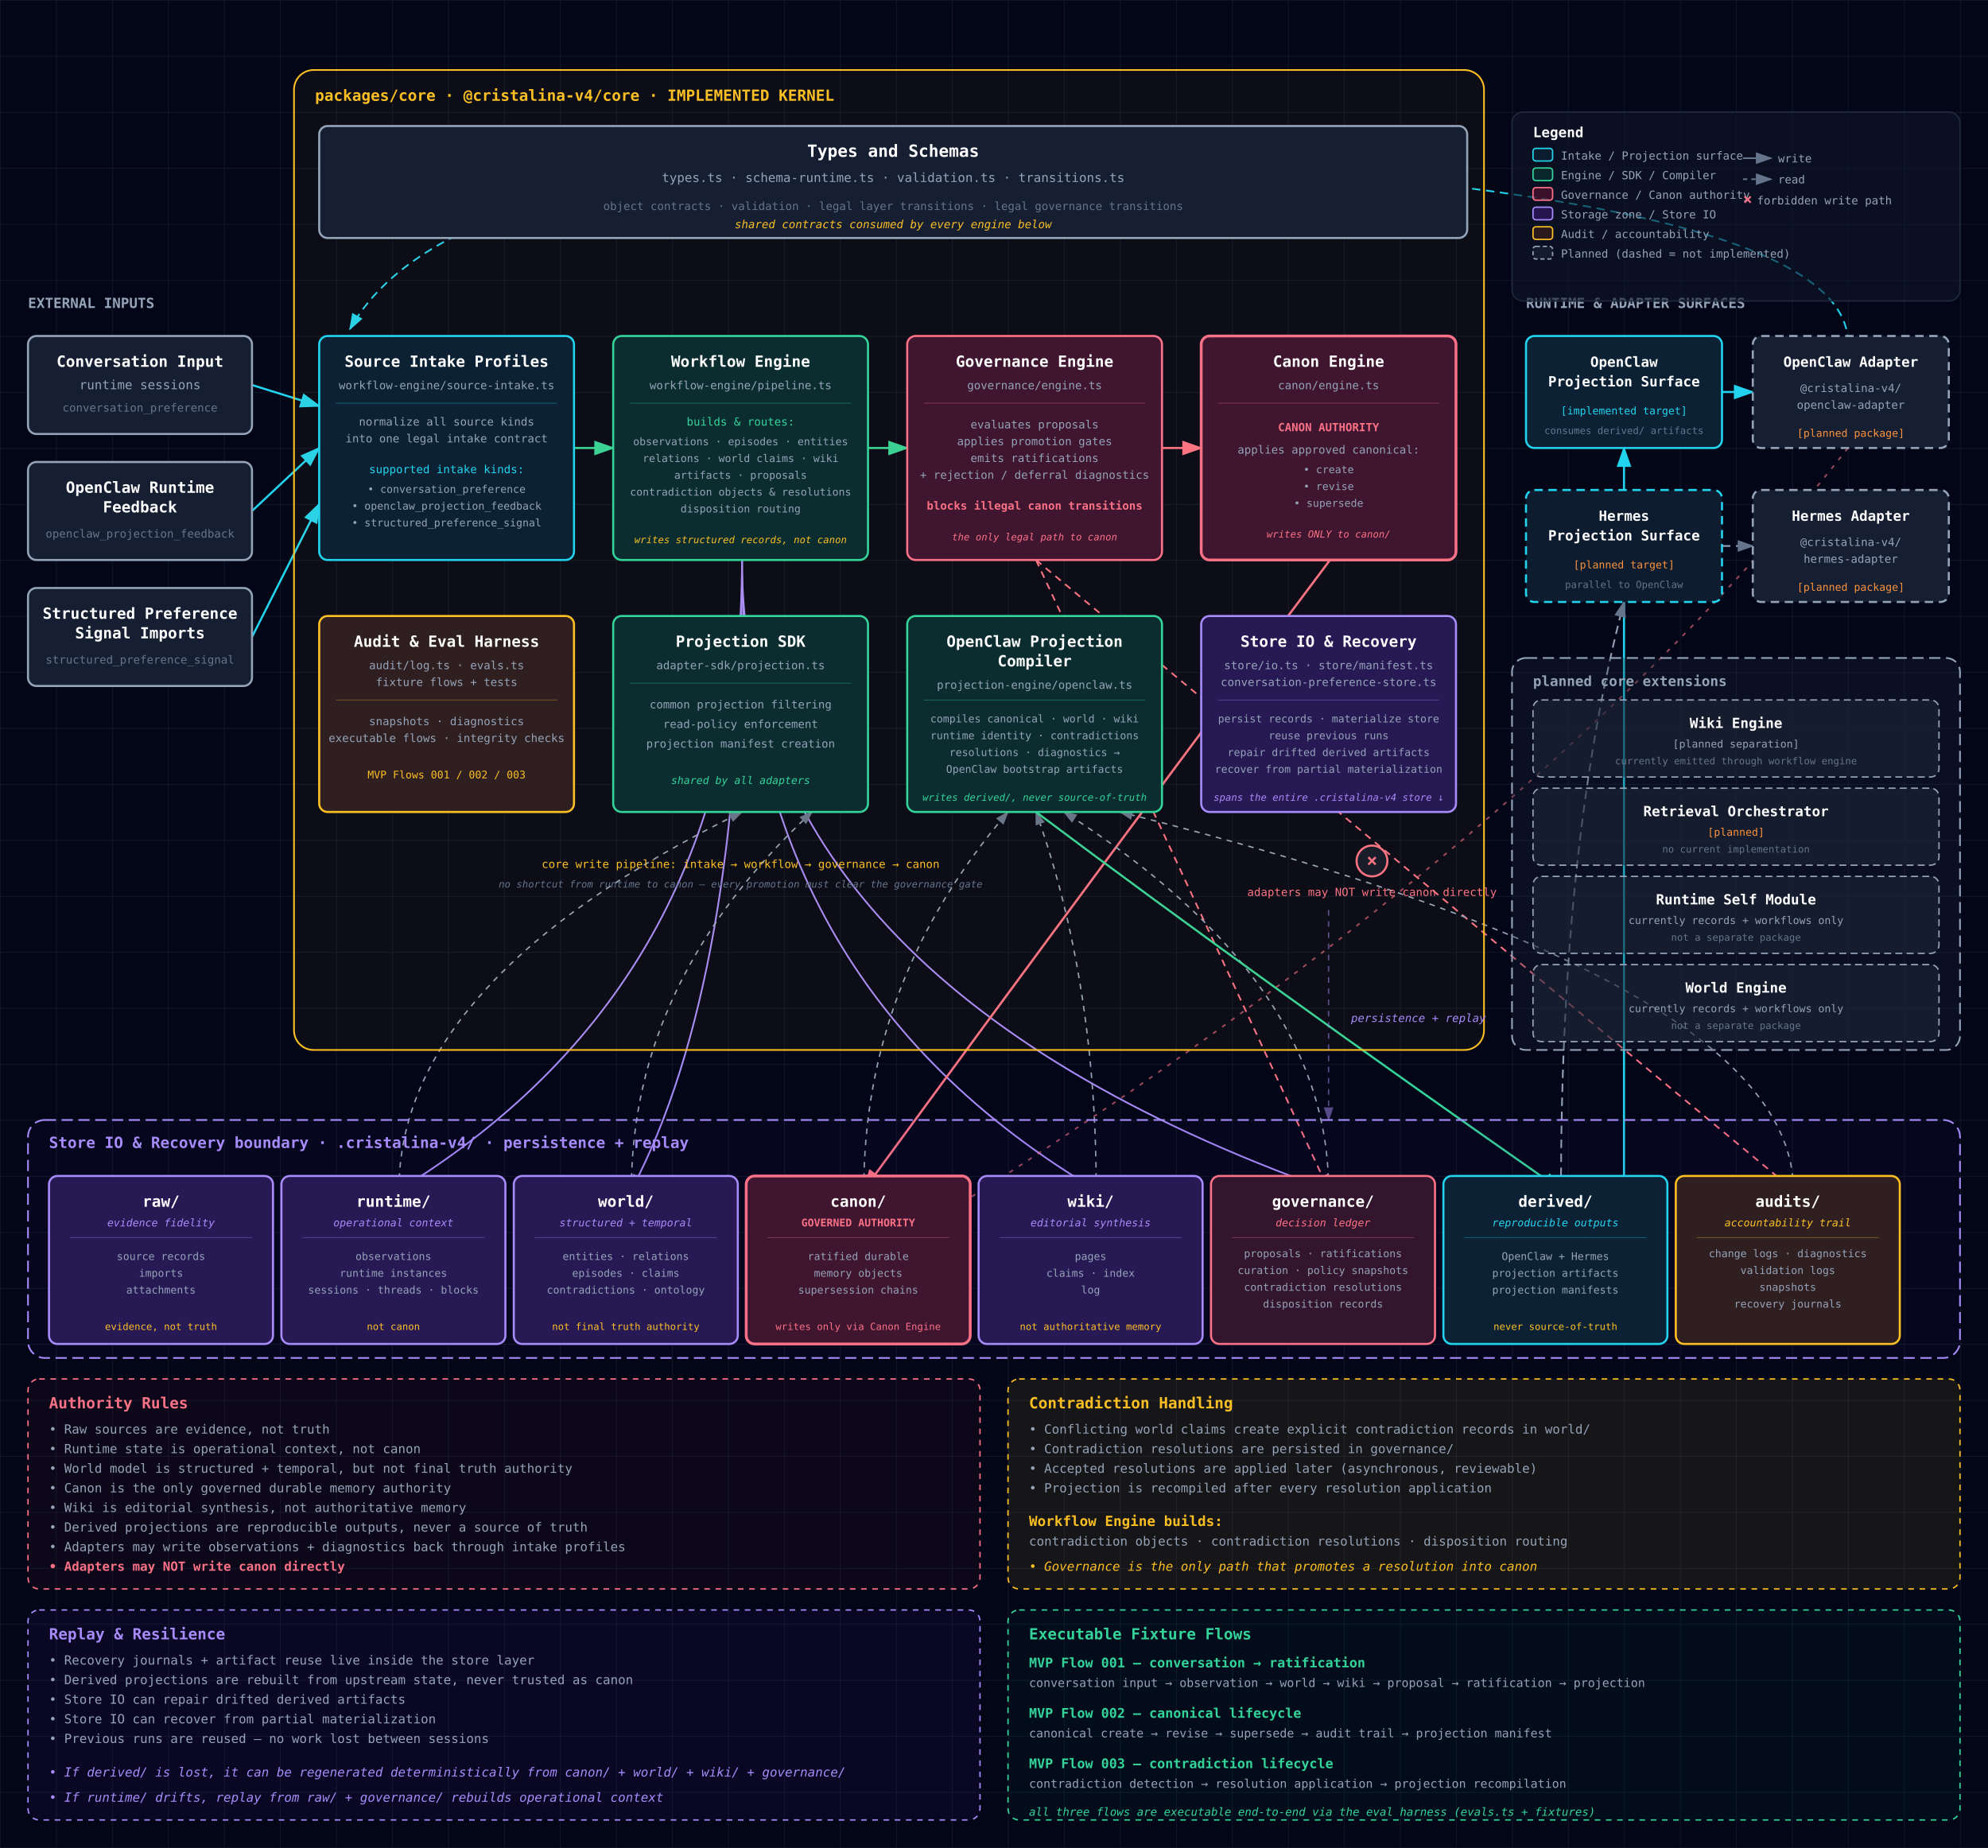
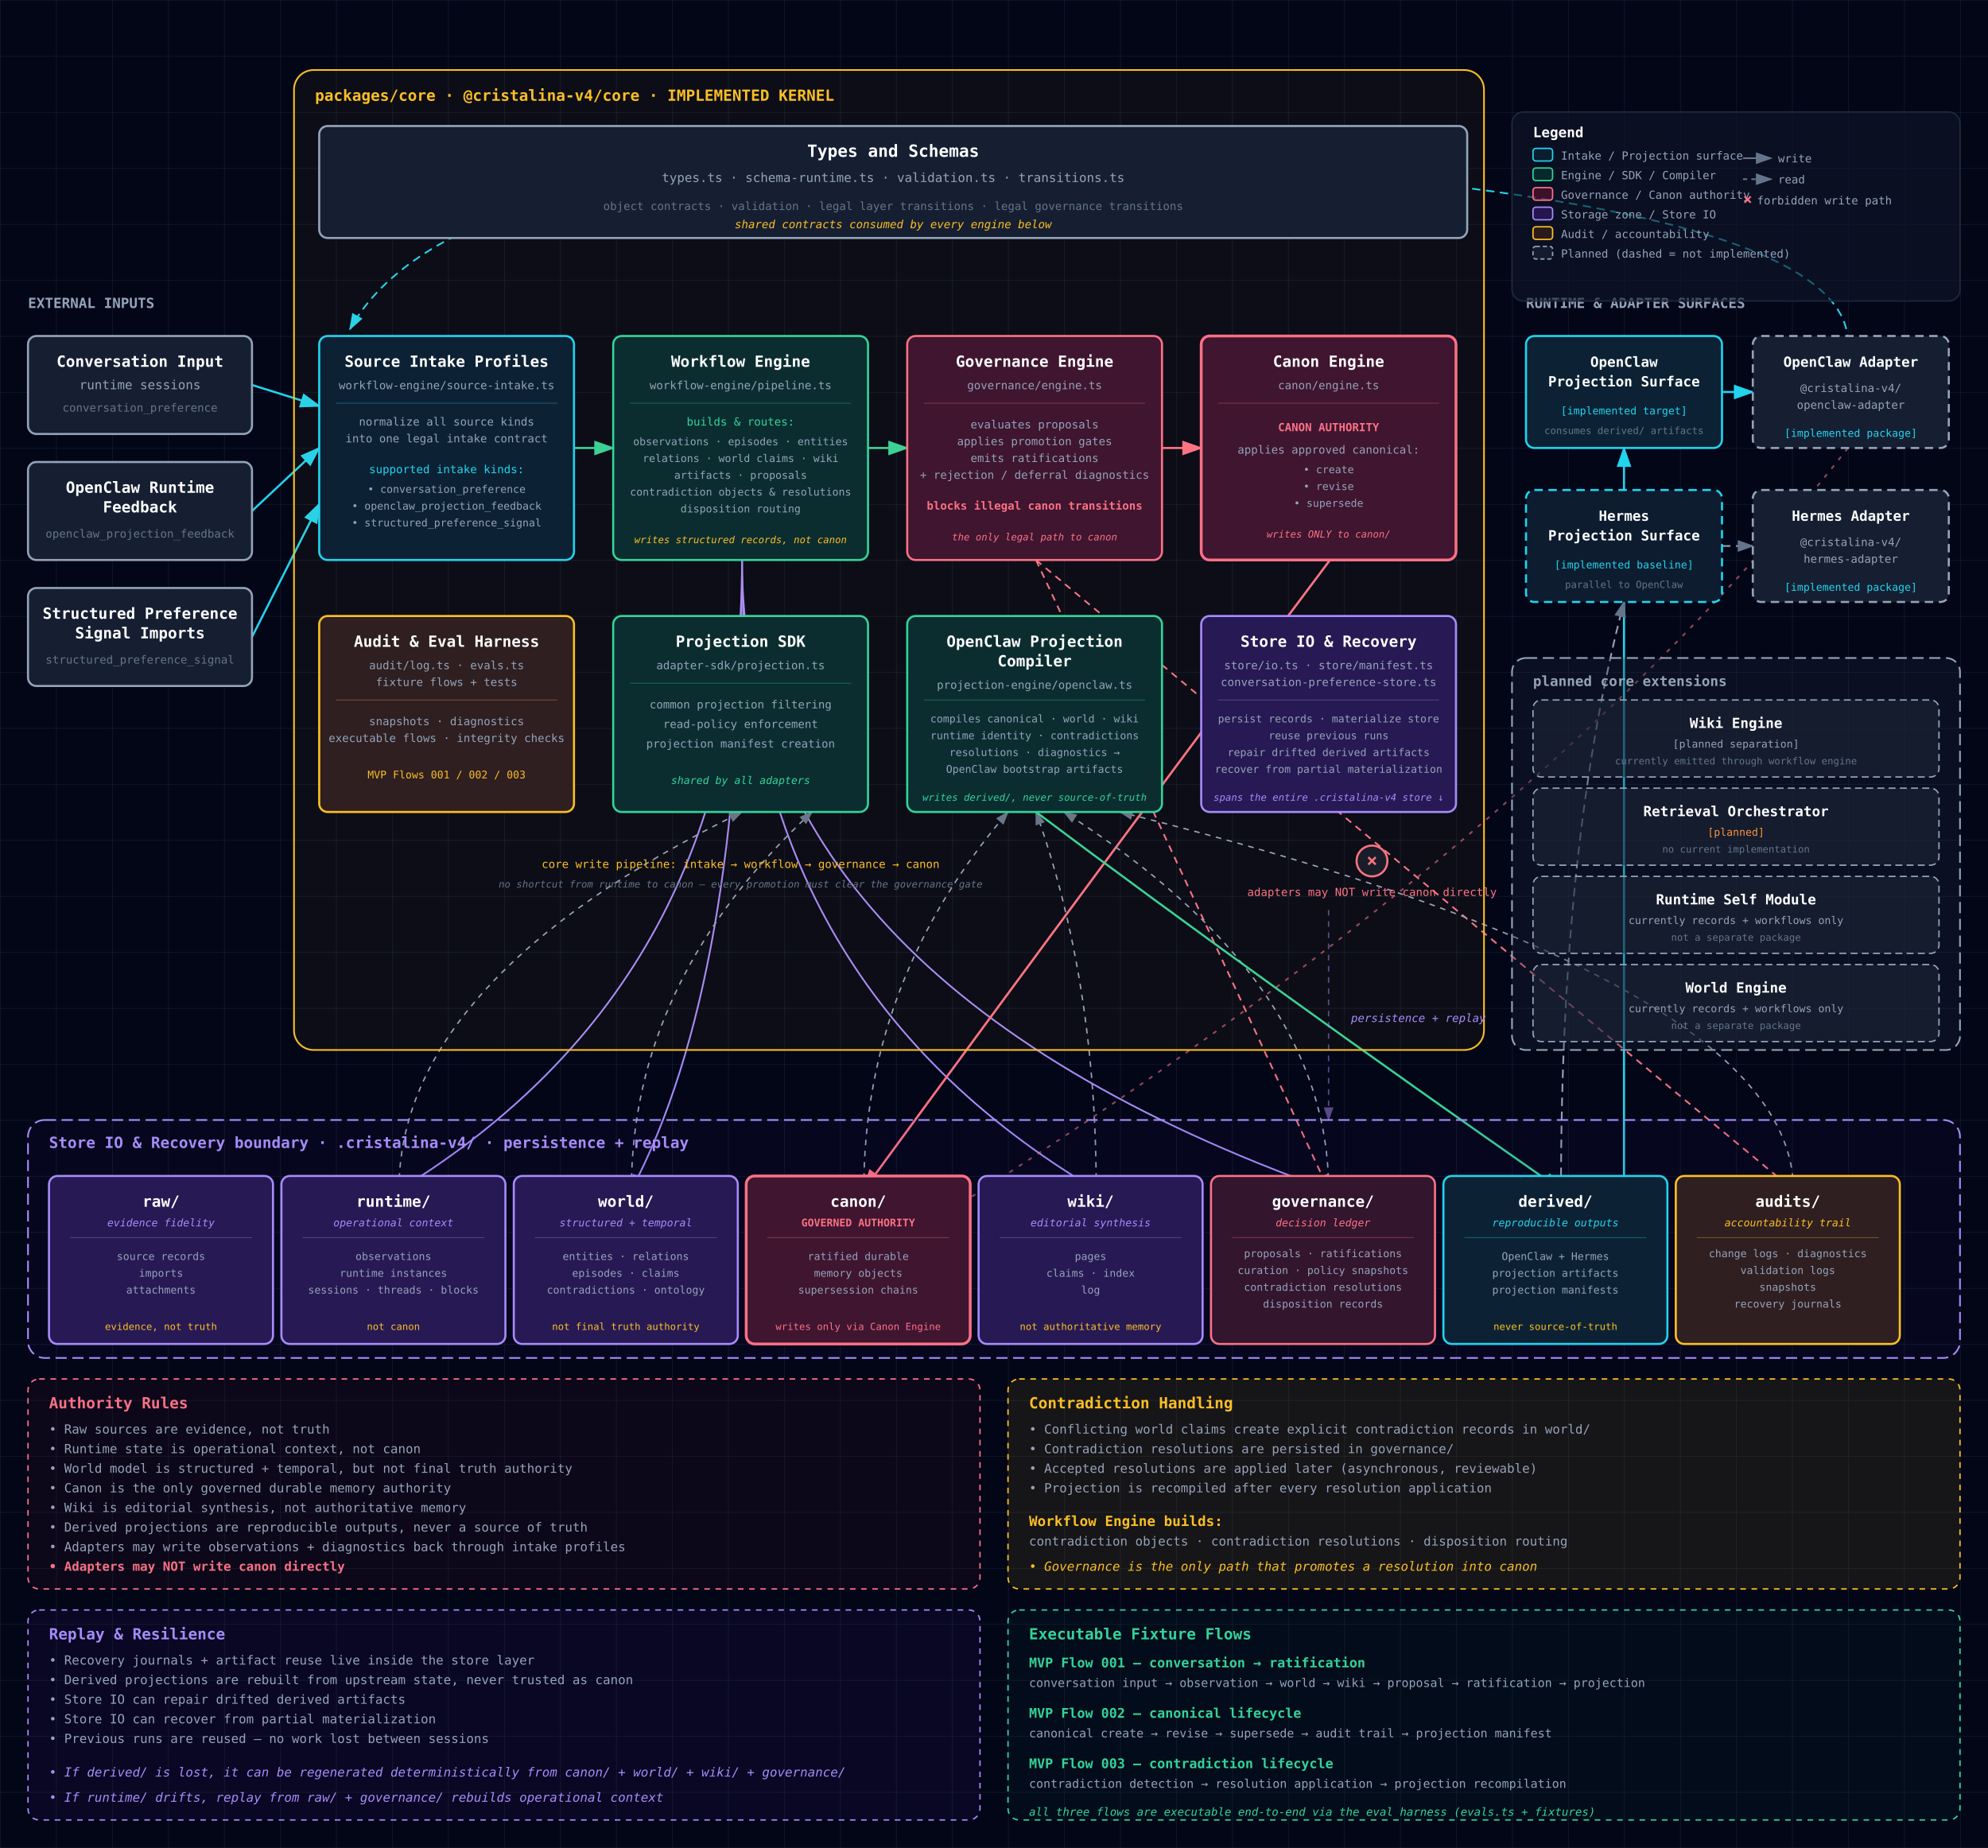
<svg xmlns="http://www.w3.org/2000/svg" font-family="ui-monospace, SFMono-Regular, Menlo, Consolas, 'DejaVu Sans Mono', monospace" viewBox="0 0 1420 1320">
  <rect width="1420" height="1320" fill="#020617" />
  <defs>
    <marker id="arrowhead" markerWidth="10" markerHeight="7" refX="9" refY="3.5" orient="auto">
      <polygon points="0 0, 10 3.5, 0 7" fill="#64748b" />
    </marker>
    <marker id="arrowhead-cyan" markerWidth="10" markerHeight="7" refX="9" refY="3.5" orient="auto">
      <polygon points="0 0, 10 3.5, 0 7" fill="#22d3ee" />
    </marker>
    <marker id="arrowhead-emerald" markerWidth="10" markerHeight="7" refX="9" refY="3.5" orient="auto">
      <polygon points="0 0, 10 3.5, 0 7" fill="#34d399" />
    </marker>
    <marker id="arrowhead-rose" markerWidth="10" markerHeight="7" refX="9" refY="3.5" orient="auto">
      <polygon points="0 0, 10 3.5, 0 7" fill="#fb7185" />
    </marker>
    <marker id="arrowhead-violet" markerWidth="10" markerHeight="7" refX="9" refY="3.5" orient="auto">
      <polygon points="0 0, 10 3.5, 0 7" fill="#a78bfa" />
    </marker>
    <marker id="arrowhead-amber" markerWidth="10" markerHeight="7" refX="9" refY="3.5" orient="auto">
      <polygon points="0 0, 10 3.5, 0 7" fill="#fbbf24" />
    </marker>
    <pattern id="grid" width="40" height="40" patternUnits="userSpaceOnUse">
      <path d="M 40 0 L 0 0 0 40" fill="none" stroke="#1e293b" stroke-width="0.5" />
    </pattern>
  </defs>
  <rect width="100%" height="100%" fill="url(#grid)" />
  <line x1="180" y1="275" x2="228" y2="290" stroke="#22d3ee" stroke-width="1.5" marker-end="url(#arrowhead-cyan)" />
  <line x1="180" y1="365" x2="228" y2="320" stroke="#22d3ee" stroke-width="1.5" marker-end="url(#arrowhead-cyan)" />
  <line x1="180" y1="455" x2="228" y2="360" stroke="#22d3ee" stroke-width="1.5" marker-end="url(#arrowhead-cyan)" />
  <line x1="410" y1="320" x2="438" y2="320" stroke="#34d399" stroke-width="1.5" marker-end="url(#arrowhead-emerald)" />
  <line x1="620" y1="320" x2="648" y2="320" stroke="#34d399" stroke-width="1.5" marker-end="url(#arrowhead-emerald)" />
  <line x1="830" y1="320" x2="858" y2="320" stroke="#fb7185" stroke-width="1.5" marker-end="url(#arrowhead-rose)" />
  <path d="M 530 400 Q 530 700 285 850" fill="none" stroke="#a78bfa" stroke-width="1.2" marker-end="url(#arrowhead-violet)" />
  <path d="M 530 400 Q 530 700 451 850" fill="none" stroke="#a78bfa" stroke-width="1.2" marker-end="url(#arrowhead-violet)" />
  <path d="M 530 400 Q 530 700 783 850" fill="none" stroke="#a78bfa" stroke-width="1.2" marker-end="url(#arrowhead-violet)" />
  <path d="M 530 400 Q 530 700 949 850" fill="none" stroke="#a78bfa" stroke-width="1.2" marker-end="url(#arrowhead-violet)" />
  <path d="M 950 400 Q 800 600 617 850" fill="none" stroke="#fb7185" stroke-width="1.6" marker-end="url(#arrowhead-rose)" />
  <path d="M 740 400 Q 880 700 949 850" fill="none" stroke="#fb7185" stroke-width="1.2" stroke-dasharray="5,4" marker-end="url(#arrowhead-rose)" />
  <path d="M 740 400 Q 1100 700 1281 850" fill="none" stroke="#fb7185" stroke-width="1.2" stroke-dasharray="5,4" marker-end="url(#arrowhead-rose)" />
  <path d="M 285 850 Q 285 700 530 580" fill="none" stroke="#94a3b8" stroke-width="1" stroke-dasharray="4,4" marker-end="url(#arrowhead)" />
  <path d="M 451 850 Q 451 700 580 580" fill="none" stroke="#94a3b8" stroke-width="1" stroke-dasharray="4,4" marker-end="url(#arrowhead)" />
  <path d="M 617 850 Q 617 700 720 580" fill="none" stroke="#94a3b8" stroke-width="1" stroke-dasharray="4,4" marker-end="url(#arrowhead)" />
  <path d="M 783 850 Q 783 700 740 580" fill="none" stroke="#94a3b8" stroke-width="1" stroke-dasharray="4,4" marker-end="url(#arrowhead)" />
  <path d="M 949 850 Q 949 700 760 580" fill="none" stroke="#94a3b8" stroke-width="1" stroke-dasharray="4,4" marker-end="url(#arrowhead)" />
  <path d="M 1281 850 Q 1281 700 800 580" fill="none" stroke="#94a3b8" stroke-width="1" stroke-dasharray="4,4" marker-end="url(#arrowhead)" />
  <path d="M 740 580 Q 900 700 1115 850" fill="none" stroke="#34d399" stroke-width="1.5" marker-end="url(#arrowhead-emerald)" />
  <path d="M 1160 850 Q 1160 600 1160 320" fill="none" stroke="#22d3ee" stroke-width="1.5" marker-end="url(#arrowhead-cyan)" />
  <line x1="1230" y1="280" x2="1252" y2="280" stroke="#22d3ee" stroke-width="1.5" marker-end="url(#arrowhead-cyan)" />
  <path d="M 1115 850 Q 1115 600 1160 430" fill="none" stroke="#94a3b8" stroke-width="1.2" stroke-dasharray="6,4" marker-end="url(#arrowhead)" />
  <line x1="1230" y1="390" x2="1252" y2="390" stroke="#94a3b8" stroke-width="1.2" stroke-dasharray="6,4" marker-end="url(#arrowhead)" />
  <path d="M 1320 245 Q 1320 130 700 110 Q 320 110 250 235" fill="none" stroke="#22d3ee" stroke-width="1.2" stroke-dasharray="6,4" marker-end="url(#arrowhead-cyan)" />
  <text x="700" y="100" fill="#22d3ee" font-size="9" text-anchor="middle">adapter feedback: observations + diagnostics back through intake profiles</text>
  <path d="M 1320 320 Q 1100 600 670 870" fill="none" stroke="#fb7185" stroke-width="1.2" stroke-dasharray="3,5" opacity="0.6" />
  <circle cx="980" cy="615" r="11" fill="#0f172a" stroke="#fb7185" stroke-width="1.5" />
  <text x="980" y="619" fill="#fb7185" font-size="13" font-weight="700" text-anchor="middle">×</text>
  <text x="980" y="640" fill="#fb7185" font-size="8" text-anchor="middle">adapters may NOT write canon directly</text>
  <text x="20" y="220" fill="#94a3b8" font-size="10" font-weight="600">EXTERNAL INPUTS</text>
  <rect x="20" y="240" width="160" height="70" rx="6" fill="#0f172a" />
  <rect x="20" y="240" width="160" height="70" rx="6" fill="rgba(30, 41, 59, 0.5)" stroke="#94a3b8" stroke-width="1.5" />
  <text x="100" y="262" fill="white" font-size="11" font-weight="600" text-anchor="middle">Conversation Input</text>
  <text x="100" y="278" fill="#94a3b8" font-size="9" text-anchor="middle">runtime sessions</text>
  <text x="100" y="294" fill="#64748b" font-size="8" text-anchor="middle">conversation_preference</text>
  <rect x="20" y="330" width="160" height="70" rx="6" fill="#0f172a" />
  <rect x="20" y="330" width="160" height="70" rx="6" fill="rgba(30, 41, 59, 0.5)" stroke="#94a3b8" stroke-width="1.5" />
  <text x="100" y="352" fill="white" font-size="11" font-weight="600" text-anchor="middle">OpenClaw Runtime</text>
  <text x="100" y="366" fill="white" font-size="11" font-weight="600" text-anchor="middle">Feedback</text>
  <text x="100" y="384" fill="#64748b" font-size="8" text-anchor="middle">openclaw_projection_feedback</text>
  <rect x="20" y="420" width="160" height="70" rx="6" fill="#0f172a" />
  <rect x="20" y="420" width="160" height="70" rx="6" fill="rgba(30, 41, 59, 0.5)" stroke="#94a3b8" stroke-width="1.5" />
  <text x="100" y="442" fill="white" font-size="11" font-weight="600" text-anchor="middle">Structured Preference</text>
  <text x="100" y="456" fill="white" font-size="11" font-weight="600" text-anchor="middle">Signal Imports</text>
  <text x="100" y="474" fill="#64748b" font-size="8" text-anchor="middle">structured_preference_signal</text>
  <rect x="210" y="50" width="850" height="700" rx="14" fill="rgba(251, 191, 36, 0.04)" stroke="#fbbf24" stroke-width="1.2" />
  <text x="225" y="72" fill="#fbbf24" font-size="11" font-weight="700">packages/core  ·  @cristalina-v4/core  ·  IMPLEMENTED KERNEL</text>
  <rect x="228" y="90" width="820" height="80" rx="6" fill="#0f172a" />
  <rect x="228" y="90" width="820" height="80" rx="6" fill="rgba(30, 41, 59, 0.5)" stroke="#94a3b8" stroke-width="1.5" />
  <text x="638" y="112" fill="white" font-size="12" font-weight="600" text-anchor="middle">Types and Schemas</text>
  <text x="638" y="130" fill="#94a3b8" font-size="9" text-anchor="middle">types.ts  ·  schema-runtime.ts  ·  validation.ts  ·  transitions.ts</text>
  <text x="638" y="150" fill="#64748b" font-size="8" text-anchor="middle">object contracts · validation · legal layer transitions · legal governance transitions</text>
  <text x="638" y="163" fill="#fbbf24" font-size="8" text-anchor="middle" font-style="italic">shared contracts consumed by every engine below</text>
  <rect x="228" y="240" width="182" height="160" rx="6" fill="#0f172a" />
  <rect x="228" y="240" width="182" height="160" rx="6" fill="rgba(8, 51, 68, 0.4)" stroke="#22d3ee" stroke-width="1.5" />
  <text x="319" y="262" fill="white" font-size="11" font-weight="600" text-anchor="middle">Source Intake Profiles</text>
  <text x="319" y="278" fill="#94a3b8" font-size="8" text-anchor="middle">workflow-engine/source-intake.ts</text>
  <line x1="240" y1="288" x2="398" y2="288" stroke="#22d3ee" stroke-width="0.5" opacity="0.4" />
  <text x="319" y="304" fill="#94a3b8" font-size="8" text-anchor="middle">normalize all source kinds</text>
  <text x="319" y="316" fill="#94a3b8" font-size="8" text-anchor="middle">into one legal intake contract</text>
  <text x="319" y="338" fill="#22d3ee" font-size="8" text-anchor="middle">supported intake kinds:</text>
  <text x="319" y="352" fill="#94a3b8" font-size="7.5" text-anchor="middle">• conversation_preference</text>
  <text x="319" y="364" fill="#94a3b8" font-size="7.5" text-anchor="middle">• openclaw_projection_feedback</text>
  <text x="319" y="376" fill="#94a3b8" font-size="7.5" text-anchor="middle">• structured_preference_signal</text>
  <rect x="438" y="240" width="182" height="160" rx="6" fill="#0f172a" />
  <rect x="438" y="240" width="182" height="160" rx="6" fill="rgba(6, 78, 59, 0.4)" stroke="#34d399" stroke-width="1.5" />
  <text x="529" y="262" fill="white" font-size="11" font-weight="600" text-anchor="middle">Workflow Engine</text>
  <text x="529" y="278" fill="#94a3b8" font-size="8" text-anchor="middle">workflow-engine/pipeline.ts</text>
  <line x1="450" y1="288" x2="608" y2="288" stroke="#34d399" stroke-width="0.5" opacity="0.4" />
  <text x="529" y="304" fill="#34d399" font-size="8" text-anchor="middle">builds &amp; routes:</text>
  <text x="529" y="318" fill="#94a3b8" font-size="7.5" text-anchor="middle">observations · episodes · entities</text>
  <text x="529" y="330" fill="#94a3b8" font-size="7.5" text-anchor="middle">relations · world claims · wiki</text>
  <text x="529" y="342" fill="#94a3b8" font-size="7.5" text-anchor="middle">artifacts · proposals</text>
  <text x="529" y="354" fill="#94a3b8" font-size="7.5" text-anchor="middle">contradiction objects &amp; resolutions</text>
  <text x="529" y="366" fill="#94a3b8" font-size="7.5" text-anchor="middle">disposition routing</text>
  <text x="529" y="388" fill="#fbbf24" font-size="7" text-anchor="middle" font-style="italic">writes structured records, not canon</text>
  <rect x="648" y="240" width="182" height="160" rx="6" fill="#0f172a" />
  <rect x="648" y="240" width="182" height="160" rx="6" fill="rgba(136, 19, 55, 0.4)" stroke="#fb7185" stroke-width="1.5" />
  <text x="739" y="262" fill="white" font-size="11" font-weight="600" text-anchor="middle">Governance Engine</text>
  <text x="739" y="278" fill="#94a3b8" font-size="8" text-anchor="middle">governance/engine.ts</text>
  <line x1="660" y1="288" x2="818" y2="288" stroke="#fb7185" stroke-width="0.5" opacity="0.4" />
  <text x="739" y="306" fill="#94a3b8" font-size="8" text-anchor="middle">evaluates proposals</text>
  <text x="739" y="318" fill="#94a3b8" font-size="8" text-anchor="middle">applies promotion gates</text>
  <text x="739" y="330" fill="#94a3b8" font-size="8" text-anchor="middle">emits ratifications</text>
  <text x="739" y="342" fill="#94a3b8" font-size="8" text-anchor="middle">+ rejection / deferral diagnostics</text>
  <text x="739" y="364" fill="#fb7185" font-size="8" text-anchor="middle" font-weight="600">blocks illegal canon transitions</text>
  <text x="739" y="386" fill="#fb7185" font-size="7" text-anchor="middle" font-style="italic">the only legal path to canon</text>
  <rect x="858" y="240" width="182" height="160" rx="6" fill="#0f172a" />
  <rect x="858" y="240" width="182" height="160" rx="6" fill="rgba(136, 19, 55, 0.4)" stroke="#fb7185" stroke-width="2" />
  <text x="949" y="262" fill="white" font-size="11" font-weight="600" text-anchor="middle">Canon Engine</text>
  <text x="949" y="278" fill="#94a3b8" font-size="8" text-anchor="middle">canon/engine.ts</text>
  <line x1="870" y1="288" x2="1028" y2="288" stroke="#fb7185" stroke-width="0.5" opacity="0.4" />
  <text x="949" y="308" fill="#fb7185" font-size="8" text-anchor="middle" font-weight="600">CANON AUTHORITY</text>
  <text x="949" y="324" fill="#94a3b8" font-size="8" text-anchor="middle">applies approved canonical:</text>
  <text x="949" y="338" fill="#94a3b8" font-size="7.5" text-anchor="middle">• create</text>
  <text x="949" y="350" fill="#94a3b8" font-size="7.5" text-anchor="middle">• revise</text>
  <text x="949" y="362" fill="#94a3b8" font-size="7.5" text-anchor="middle">• supersede</text>
  <text x="949" y="384" fill="#fb7185" font-size="7" text-anchor="middle" font-style="italic">writes ONLY to canon/</text>
  <rect x="228" y="440" width="182" height="140" rx="6" fill="#0f172a" />
  <rect x="228" y="440" width="182" height="140" rx="6" fill="rgba(120, 53, 15, 0.3)" stroke="#fbbf24" stroke-width="1.5" />
  <text x="319" y="462" fill="white" font-size="11" font-weight="600" text-anchor="middle">Audit &amp; Eval Harness</text>
  <text x="319" y="478" fill="#94a3b8" font-size="8" text-anchor="middle">audit/log.ts  ·  evals.ts</text>
  <text x="319" y="490" fill="#94a3b8" font-size="8" text-anchor="middle">fixture flows + tests</text>
  <line x1="240" y1="500" x2="398" y2="500" stroke="#fbbf24" stroke-width="0.5" opacity="0.4" />
  <text x="319" y="518" fill="#94a3b8" font-size="8" text-anchor="middle">snapshots · diagnostics</text>
  <text x="319" y="530" fill="#94a3b8" font-size="8" text-anchor="middle">executable flows · integrity checks</text>
  <text x="319" y="556" fill="#fbbf24" font-size="7.5" text-anchor="middle">MVP Flows 001 / 002 / 003</text>
  <rect x="438" y="440" width="182" height="140" rx="6" fill="#0f172a" />
  <rect x="438" y="440" width="182" height="140" rx="6" fill="rgba(6, 78, 59, 0.4)" stroke="#34d399" stroke-width="1.5" />
  <text x="529" y="462" fill="white" font-size="11" font-weight="600" text-anchor="middle">Projection SDK</text>
  <text x="529" y="478" fill="#94a3b8" font-size="8" text-anchor="middle">adapter-sdk/projection.ts</text>
  <line x1="450" y1="488" x2="608" y2="488" stroke="#34d399" stroke-width="0.5" opacity="0.4" />
  <text x="529" y="506" fill="#94a3b8" font-size="8" text-anchor="middle">common projection filtering</text>
  <text x="529" y="520" fill="#94a3b8" font-size="8" text-anchor="middle">read-policy enforcement</text>
  <text x="529" y="534" fill="#94a3b8" font-size="8" text-anchor="middle">projection manifest creation</text>
  <text x="529" y="560" fill="#34d399" font-size="7.5" text-anchor="middle" font-style="italic">shared by all adapters</text>
  <rect x="648" y="440" width="182" height="140" rx="6" fill="#0f172a" />
  <rect x="648" y="440" width="182" height="140" rx="6" fill="rgba(6, 78, 59, 0.4)" stroke="#34d399" stroke-width="1.5" />
  <text x="739" y="462" fill="white" font-size="11" font-weight="600" text-anchor="middle">OpenClaw Projection</text>
  <text x="739" y="476" fill="white" font-size="11" font-weight="600" text-anchor="middle">Compiler</text>
  <text x="739" y="492" fill="#94a3b8" font-size="8" text-anchor="middle">projection-engine/openclaw.ts</text>
  <line x1="660" y1="500" x2="818" y2="500" stroke="#34d399" stroke-width="0.5" opacity="0.4" />
  <text x="739" y="516" fill="#94a3b8" font-size="7.5" text-anchor="middle">compiles canonical · world · wiki</text>
  <text x="739" y="528" fill="#94a3b8" font-size="7.5" text-anchor="middle">runtime identity · contradictions</text>
  <text x="739" y="540" fill="#94a3b8" font-size="7.5" text-anchor="middle">resolutions · diagnostics →</text>
  <text x="739" y="552" fill="#94a3b8" font-size="7.5" text-anchor="middle">OpenClaw bootstrap artifacts</text>
  <text x="739" y="572" fill="#34d399" font-size="7" text-anchor="middle" font-style="italic">writes derived/, never source-of-truth</text>
  <rect x="858" y="440" width="182" height="140" rx="6" fill="#0f172a" />
  <rect x="858" y="440" width="182" height="140" rx="6" fill="rgba(76, 29, 149, 0.4)" stroke="#a78bfa" stroke-width="1.5" />
  <text x="949" y="462" fill="white" font-size="11" font-weight="600" text-anchor="middle">Store IO &amp; Recovery</text>
  <text x="949" y="478" fill="#94a3b8" font-size="8" text-anchor="middle">store/io.ts  ·  store/manifest.ts</text>
  <text x="949" y="490" fill="#94a3b8" font-size="8" text-anchor="middle">conversation-preference-store.ts</text>
  <line x1="870" y1="500" x2="1028" y2="500" stroke="#a78bfa" stroke-width="0.5" opacity="0.4" />
  <text x="949" y="516" fill="#94a3b8" font-size="7.5" text-anchor="middle">persist records · materialize store</text>
  <text x="949" y="528" fill="#94a3b8" font-size="7.5" text-anchor="middle">reuse previous runs</text>
  <text x="949" y="540" fill="#94a3b8" font-size="7.5" text-anchor="middle">repair drifted derived artifacts</text>
  <text x="949" y="552" fill="#94a3b8" font-size="7.5" text-anchor="middle">recover from partial materialization</text>
  <text x="949" y="572" fill="#a78bfa" font-size="7" text-anchor="middle" font-style="italic">spans the entire .cristalina-v4 store ↓</text>
  <text x="529" y="620" fill="#fbbf24" font-size="8" text-anchor="middle">core write pipeline:  intake → workflow → governance → canon</text>
  <text x="529" y="634" fill="#64748b" font-size="7" text-anchor="middle" font-style="italic">no shortcut from runtime to canon — every promotion must clear the governance gate</text>
  <line x1="949" y1="650" x2="949" y2="800" stroke="#a78bfa" stroke-width="1" stroke-dasharray="4,4" marker-end="url(#arrowhead-violet)" opacity="0.5" />
  <text x="965" y="730" fill="#a78bfa" font-size="8" font-style="italic">persistence + replay</text>
  <text x="1090" y="220" fill="#94a3b8" font-size="10" font-weight="600">RUNTIME &amp; ADAPTER SURFACES</text>
  <rect x="1090" y="240" width="140" height="80" rx="6" fill="#0f172a" />
  <rect x="1090" y="240" width="140" height="80" rx="6" fill="rgba(8, 51, 68, 0.4)" stroke="#22d3ee" stroke-width="1.5" />
  <text x="1160" y="262" fill="white" font-size="10" font-weight="600" text-anchor="middle">OpenClaw</text>
  <text x="1160" y="276" fill="white" font-size="10" font-weight="600" text-anchor="middle">Projection Surface</text>
  <text x="1160" y="296" fill="#22d3ee" font-size="7.5" text-anchor="middle">[implemented target]</text>
  <text x="1160" y="310" fill="#64748b" font-size="7" text-anchor="middle">consumes derived/ artifacts</text>
  <rect x="1252" y="240" width="140" height="80" rx="6" fill="#0f172a" />
  <rect x="1252" y="240" width="140" height="80" rx="6" fill="rgba(30, 41, 59, 0.5)" stroke="#94a3b8" stroke-width="1.5" stroke-dasharray="6,4" />
  <text x="1322" y="262" fill="white" font-size="10" font-weight="600" text-anchor="middle">OpenClaw Adapter</text>
  <text x="1322" y="280" fill="#94a3b8" font-size="8" text-anchor="middle">@cristalina-v4/</text>
  <text x="1322" y="292" fill="#94a3b8" font-size="8" text-anchor="middle">openclaw-adapter</text>
-   <text x="1322" y="312" fill="#fb923c" font-size="7.5" text-anchor="middle">[planned package]</text>
+   <text x="1322" y="312" fill="#22d3ee" font-size="7.5" text-anchor="middle">[implemented package]</text>
  <rect x="1090" y="350" width="140" height="80" rx="6" fill="#0f172a" />
  <rect x="1090" y="350" width="140" height="80" rx="6" fill="rgba(8, 51, 68, 0.2)" stroke="#22d3ee" stroke-width="1.5" stroke-dasharray="6,4" />
  <text x="1160" y="372" fill="white" font-size="10" font-weight="600" text-anchor="middle">Hermes</text>
  <text x="1160" y="386" fill="white" font-size="10" font-weight="600" text-anchor="middle">Projection Surface</text>
-   <text x="1160" y="406" fill="#fb923c" font-size="7.5" text-anchor="middle">[planned target]</text>
+   <text x="1160" y="406" fill="#22d3ee" font-size="7.5" text-anchor="middle">[implemented baseline]</text>
  <text x="1160" y="420" fill="#64748b" font-size="7" text-anchor="middle">parallel to OpenClaw</text>
  <rect x="1252" y="350" width="140" height="80" rx="6" fill="#0f172a" />
  <rect x="1252" y="350" width="140" height="80" rx="6" fill="rgba(30, 41, 59, 0.5)" stroke="#94a3b8" stroke-width="1.5" stroke-dasharray="6,4" />
  <text x="1322" y="372" fill="white" font-size="10" font-weight="600" text-anchor="middle">Hermes Adapter</text>
  <text x="1322" y="390" fill="#94a3b8" font-size="8" text-anchor="middle">@cristalina-v4/</text>
  <text x="1322" y="402" fill="#94a3b8" font-size="8" text-anchor="middle">hermes-adapter</text>
-   <text x="1322" y="422" fill="#fb923c" font-size="7.5" text-anchor="middle">[planned package]</text>
+   <text x="1322" y="422" fill="#22d3ee" font-size="7.5" text-anchor="middle">[implemented package]</text>
  <rect x="1080" y="470" width="320" height="280" rx="10" fill="rgba(30, 41, 59, 0.3)" stroke="#94a3b8" stroke-width="1.2" stroke-dasharray="8,4" />
  <text x="1095" y="490" fill="#94a3b8" font-size="10" font-weight="600">planned core extensions</text>
  <rect x="1095" y="500" width="290" height="55" rx="6" fill="rgba(30, 41, 59, 0.5)" stroke="#94a3b8" stroke-width="1" stroke-dasharray="5,3" />
  <text x="1240" y="520" fill="white" font-size="10" font-weight="600" text-anchor="middle">Wiki Engine</text>
  <text x="1240" y="534" fill="#94a3b8" font-size="7.5" text-anchor="middle">[planned separation]</text>
  <text x="1240" y="546" fill="#64748b" font-size="7" text-anchor="middle">currently emitted through workflow engine</text>
  <rect x="1095" y="563" width="290" height="55" rx="6" fill="rgba(30, 41, 59, 0.5)" stroke="#94a3b8" stroke-width="1" stroke-dasharray="5,3" />
  <text x="1240" y="583" fill="white" font-size="10" font-weight="600" text-anchor="middle">Retrieval Orchestrator</text>
  <text x="1240" y="597" fill="#fb923c" font-size="7.5" text-anchor="middle">[planned]</text>
  <text x="1240" y="609" fill="#64748b" font-size="7" text-anchor="middle">no current implementation</text>
  <rect x="1095" y="626" width="290" height="55" rx="6" fill="rgba(30, 41, 59, 0.5)" stroke="#94a3b8" stroke-width="1" stroke-dasharray="5,3" />
  <text x="1240" y="646" fill="white" font-size="10" font-weight="600" text-anchor="middle">Runtime Self Module</text>
  <text x="1240" y="660" fill="#94a3b8" font-size="7.5" text-anchor="middle">currently records + workflows only</text>
  <text x="1240" y="672" fill="#64748b" font-size="7" text-anchor="middle">not a separate package</text>
  <rect x="1095" y="689" width="290" height="55" rx="6" fill="rgba(30, 41, 59, 0.5)" stroke="#94a3b8" stroke-width="1" stroke-dasharray="5,3" />
  <text x="1240" y="709" fill="white" font-size="10" font-weight="600" text-anchor="middle">World Engine</text>
  <text x="1240" y="723" fill="#94a3b8" font-size="7.5" text-anchor="middle">currently records + workflows only</text>
  <text x="1240" y="735" fill="#64748b" font-size="7" text-anchor="middle">not a separate package</text>
  <rect x="20" y="800" width="1380" height="170" rx="12" fill="rgba(76, 29, 149, 0.06)" stroke="#a78bfa" stroke-width="1.2" stroke-dasharray="8,4" />
  <text x="35" y="820" fill="#a78bfa" font-size="11" font-weight="700">Store IO &amp; Recovery boundary  ·  .cristalina-v4/  ·  persistence + replay</text>
  <rect x="35" y="840" width="160" height="120" rx="6" fill="#0f172a" />
  <rect x="35" y="840" width="160" height="120" rx="6" fill="rgba(76, 29, 149, 0.4)" stroke="#a78bfa" stroke-width="1.5" />
  <text x="115" y="862" fill="white" font-size="11" font-weight="700" text-anchor="middle">raw/</text>
  <text x="115" y="876" fill="#a78bfa" font-size="7.5" text-anchor="middle" font-style="italic">evidence fidelity</text>
  <line x1="50" y1="884" x2="180" y2="884" stroke="#a78bfa" stroke-width="0.5" opacity="0.4" />
  <text x="115" y="900" fill="#94a3b8" font-size="7.5" text-anchor="middle">source records</text>
  <text x="115" y="912" fill="#94a3b8" font-size="7.5" text-anchor="middle">imports</text>
  <text x="115" y="924" fill="#94a3b8" font-size="7.5" text-anchor="middle">attachments</text>
  <text x="115" y="950" fill="#fbbf24" font-size="7" text-anchor="middle">evidence, not truth</text>
  <rect x="201" y="840" width="160" height="120" rx="6" fill="#0f172a" />
  <rect x="201" y="840" width="160" height="120" rx="6" fill="rgba(76, 29, 149, 0.4)" stroke="#a78bfa" stroke-width="1.5" />
  <text x="281" y="862" fill="white" font-size="11" font-weight="700" text-anchor="middle">runtime/</text>
  <text x="281" y="876" fill="#a78bfa" font-size="7.5" text-anchor="middle" font-style="italic">operational context</text>
  <line x1="216" y1="884" x2="346" y2="884" stroke="#a78bfa" stroke-width="0.5" opacity="0.4" />
  <text x="281" y="900" fill="#94a3b8" font-size="7.5" text-anchor="middle">observations</text>
  <text x="281" y="912" fill="#94a3b8" font-size="7.5" text-anchor="middle">runtime instances</text>
  <text x="281" y="924" fill="#94a3b8" font-size="7.5" text-anchor="middle">sessions · threads · blocks</text>
  <text x="281" y="950" fill="#fbbf24" font-size="7" text-anchor="middle">not canon</text>
  <rect x="367" y="840" width="160" height="120" rx="6" fill="#0f172a" />
  <rect x="367" y="840" width="160" height="120" rx="6" fill="rgba(76, 29, 149, 0.4)" stroke="#a78bfa" stroke-width="1.5" />
  <text x="447" y="862" fill="white" font-size="11" font-weight="700" text-anchor="middle">world/</text>
  <text x="447" y="876" fill="#a78bfa" font-size="7.5" text-anchor="middle" font-style="italic">structured + temporal</text>
  <line x1="382" y1="884" x2="512" y2="884" stroke="#a78bfa" stroke-width="0.5" opacity="0.4" />
  <text x="447" y="900" fill="#94a3b8" font-size="7.5" text-anchor="middle">entities · relations</text>
  <text x="447" y="912" fill="#94a3b8" font-size="7.5" text-anchor="middle">episodes · claims</text>
  <text x="447" y="924" fill="#94a3b8" font-size="7.5" text-anchor="middle">contradictions · ontology</text>
  <text x="447" y="950" fill="#fbbf24" font-size="7" text-anchor="middle">not final truth authority</text>
  <rect x="533" y="840" width="160" height="120" rx="6" fill="#0f172a" />
  <rect x="533" y="840" width="160" height="120" rx="6" fill="rgba(136, 19, 55, 0.4)" stroke="#fb7185" stroke-width="2" />
  <text x="613" y="862" fill="white" font-size="11" font-weight="700" text-anchor="middle">canon/</text>
  <text x="613" y="876" fill="#fb7185" font-size="7.5" text-anchor="middle" font-weight="700">GOVERNED AUTHORITY</text>
  <line x1="548" y1="884" x2="678" y2="884" stroke="#fb7185" stroke-width="0.5" opacity="0.4" />
  <text x="613" y="900" fill="#94a3b8" font-size="7.5" text-anchor="middle">ratified durable</text>
  <text x="613" y="912" fill="#94a3b8" font-size="7.5" text-anchor="middle">memory objects</text>
  <text x="613" y="924" fill="#94a3b8" font-size="7.5" text-anchor="middle">supersession chains</text>
  <text x="613" y="950" fill="#fb7185" font-size="7" text-anchor="middle">writes only via Canon Engine</text>
  <rect x="699" y="840" width="160" height="120" rx="6" fill="#0f172a" />
  <rect x="699" y="840" width="160" height="120" rx="6" fill="rgba(76, 29, 149, 0.4)" stroke="#a78bfa" stroke-width="1.5" />
  <text x="779" y="862" fill="white" font-size="11" font-weight="700" text-anchor="middle">wiki/</text>
  <text x="779" y="876" fill="#a78bfa" font-size="7.5" text-anchor="middle" font-style="italic">editorial synthesis</text>
  <line x1="714" y1="884" x2="844" y2="884" stroke="#a78bfa" stroke-width="0.5" opacity="0.4" />
  <text x="779" y="900" fill="#94a3b8" font-size="7.5" text-anchor="middle">pages</text>
  <text x="779" y="912" fill="#94a3b8" font-size="7.5" text-anchor="middle">claims · index</text>
  <text x="779" y="924" fill="#94a3b8" font-size="7.5" text-anchor="middle">log</text>
  <text x="779" y="950" fill="#fbbf24" font-size="7" text-anchor="middle">not authoritative memory</text>
  <rect x="865" y="840" width="160" height="120" rx="6" fill="#0f172a" />
  <rect x="865" y="840" width="160" height="120" rx="6" fill="rgba(136, 19, 55, 0.3)" stroke="#fb7185" stroke-width="1.5" />
  <text x="945" y="862" fill="white" font-size="11" font-weight="700" text-anchor="middle">governance/</text>
  <text x="945" y="876" fill="#fb7185" font-size="7.5" text-anchor="middle" font-style="italic">decision ledger</text>
  <line x1="880" y1="884" x2="1010" y2="884" stroke="#fb7185" stroke-width="0.5" opacity="0.4" />
  <text x="945" y="898" fill="#94a3b8" font-size="7.5" text-anchor="middle">proposals · ratifications</text>
  <text x="945" y="910" fill="#94a3b8" font-size="7.5" text-anchor="middle">curation · policy snapshots</text>
  <text x="945" y="922" fill="#94a3b8" font-size="7.5" text-anchor="middle">contradiction resolutions</text>
  <text x="945" y="934" fill="#94a3b8" font-size="7.5" text-anchor="middle">disposition records</text>
  <rect x="1031" y="840" width="160" height="120" rx="6" fill="#0f172a" />
  <rect x="1031" y="840" width="160" height="120" rx="6" fill="rgba(8, 51, 68, 0.4)" stroke="#22d3ee" stroke-width="1.5" />
  <text x="1111" y="862" fill="white" font-size="11" font-weight="700" text-anchor="middle">derived/</text>
  <text x="1111" y="876" fill="#22d3ee" font-size="7.5" text-anchor="middle" font-style="italic">reproducible outputs</text>
  <line x1="1046" y1="884" x2="1176" y2="884" stroke="#22d3ee" stroke-width="0.5" opacity="0.4" />
  <text x="1111" y="900" fill="#94a3b8" font-size="7.5" text-anchor="middle">OpenClaw + Hermes</text>
  <text x="1111" y="912" fill="#94a3b8" font-size="7.5" text-anchor="middle">projection artifacts</text>
  <text x="1111" y="924" fill="#94a3b8" font-size="7.5" text-anchor="middle">projection manifests</text>
  <text x="1111" y="950" fill="#fbbf24" font-size="7" text-anchor="middle">never source-of-truth</text>
  <rect x="1197" y="840" width="160" height="120" rx="6" fill="#0f172a" />
  <rect x="1197" y="840" width="160" height="120" rx="6" fill="rgba(120, 53, 15, 0.3)" stroke="#fbbf24" stroke-width="1.5" />
  <text x="1277" y="862" fill="white" font-size="11" font-weight="700" text-anchor="middle">audits/</text>
  <text x="1277" y="876" fill="#fbbf24" font-size="7.5" text-anchor="middle" font-style="italic">accountability trail</text>
  <line x1="1212" y1="884" x2="1342" y2="884" stroke="#fbbf24" stroke-width="0.5" opacity="0.4" />
  <text x="1277" y="898" fill="#94a3b8" font-size="7.5" text-anchor="middle">change logs · diagnostics</text>
  <text x="1277" y="910" fill="#94a3b8" font-size="7.5" text-anchor="middle">validation logs</text>
  <text x="1277" y="922" fill="#94a3b8" font-size="7.5" text-anchor="middle">snapshots</text>
  <text x="1277" y="934" fill="#94a3b8" font-size="7.5" text-anchor="middle">recovery journals</text>
  <rect x="1080" y="80" width="320" height="135" rx="8" fill="rgba(15, 23, 42, 0.6)" stroke="#1e293b" stroke-width="1" />
  <text x="1095" y="98" fill="white" font-size="10" font-weight="700">Legend</text>
  <rect x="1095" y="106" width="14" height="9" rx="2" fill="rgba(8, 51, 68, 0.4)" stroke="#22d3ee" stroke-width="1" />
  <text x="1115" y="114" fill="#94a3b8" font-size="8">Intake / Projection surface</text>
  <rect x="1095" y="120" width="14" height="9" rx="2" fill="rgba(6, 78, 59, 0.4)" stroke="#34d399" stroke-width="1" />
  <text x="1115" y="128" fill="#94a3b8" font-size="8">Engine / SDK / Compiler</text>
  <rect x="1095" y="134" width="14" height="9" rx="2" fill="rgba(136, 19, 55, 0.4)" stroke="#fb7185" stroke-width="1" />
  <text x="1115" y="142" fill="#94a3b8" font-size="8">Governance / Canon authority</text>
  <rect x="1095" y="148" width="14" height="9" rx="2" fill="rgba(76, 29, 149, 0.4)" stroke="#a78bfa" stroke-width="1" />
  <text x="1115" y="156" fill="#94a3b8" font-size="8">Storage zone / Store IO</text>
  <rect x="1095" y="162" width="14" height="9" rx="2" fill="rgba(120, 53, 15, 0.3)" stroke="#fbbf24" stroke-width="1" />
  <text x="1115" y="170" fill="#94a3b8" font-size="8">Audit / accountability</text>
  <rect x="1095" y="176" width="14" height="9" rx="2" fill="rgba(30, 41, 59, 0.5)" stroke="#94a3b8" stroke-width="1" stroke-dasharray="3,2" />
  <text x="1115" y="184" fill="#94a3b8" font-size="8">Planned (dashed = not implemented)</text>
  <line x1="1245" y1="113" x2="1265" y2="113" stroke="#64748b" stroke-width="1.2" marker-end="url(#arrowhead)" />
  <text x="1270" y="116" fill="#94a3b8" font-size="8">write</text>
  <line x1="1245" y1="128" x2="1265" y2="128" stroke="#64748b" stroke-width="1.2" stroke-dasharray="3,3" marker-end="url(#arrowhead)" />
  <text x="1270" y="131" fill="#94a3b8" font-size="8">read</text>
  <text x="1245" y="146" fill="#fb7185" font-size="11" font-weight="700">×</text>
  <text x="1255" y="146" fill="#94a3b8" font-size="8">forbidden write path</text>
  <rect x="20" y="985" width="680" height="150" rx="8" fill="rgba(136, 19, 55, 0.08)" stroke="#fb7185" stroke-width="1" stroke-dasharray="4,4" />
  <text x="35" y="1006" fill="#fb7185" font-size="11" font-weight="700">Authority Rules</text>
  <text x="35" y="1024" fill="#94a3b8" font-size="9">• Raw sources are evidence, not truth</text>
  <text x="35" y="1038" fill="#94a3b8" font-size="9">• Runtime state is operational context, not canon</text>
  <text x="35" y="1052" fill="#94a3b8" font-size="9">• World model is structured + temporal, but not final truth authority</text>
  <text x="35" y="1066" fill="#94a3b8" font-size="9">• Canon is the only governed durable memory authority</text>
  <text x="35" y="1080" fill="#94a3b8" font-size="9">• Wiki is editorial synthesis, not authoritative memory</text>
  <text x="35" y="1094" fill="#94a3b8" font-size="9">• Derived projections are reproducible outputs, never a source of truth</text>
  <text x="35" y="1108" fill="#94a3b8" font-size="9">• Adapters may write observations + diagnostics back through intake profiles</text>
  <text x="35" y="1122" fill="#fb7185" font-size="9" font-weight="600">• Adapters may NOT write canon directly</text>
  <rect x="720" y="985" width="680" height="150" rx="8" fill="rgba(251, 191, 36, 0.08)" stroke="#fbbf24" stroke-width="1" stroke-dasharray="4,4" />
  <text x="735" y="1006" fill="#fbbf24" font-size="11" font-weight="700">Contradiction Handling</text>
  <text x="735" y="1024" fill="#94a3b8" font-size="9">• Conflicting world claims create explicit contradiction records in world/</text>
  <text x="735" y="1038" fill="#94a3b8" font-size="9">• Contradiction resolutions are persisted in governance/</text>
  <text x="735" y="1052" fill="#94a3b8" font-size="9">• Accepted resolutions are applied later (asynchronous, reviewable)</text>
  <text x="735" y="1066" fill="#94a3b8" font-size="9">• Projection is recompiled after every resolution application</text>
  <text x="735" y="1090" fill="#fbbf24" font-size="10" font-weight="600">Workflow Engine builds:</text>
  <text x="735" y="1104" fill="#94a3b8" font-size="9">  contradiction objects · contradiction resolutions · disposition routing</text>
  <text x="735" y="1122" fill="#fbbf24" font-size="9" font-style="italic">• Governance is the only path that promotes a resolution into canon</text>
  <rect x="20" y="1150" width="680" height="150" rx="8" fill="rgba(76, 29, 149, 0.10)" stroke="#a78bfa" stroke-width="1" stroke-dasharray="4,4" />
  <text x="35" y="1171" fill="#a78bfa" font-size="11" font-weight="700">Replay &amp; Resilience</text>
  <text x="35" y="1189" fill="#94a3b8" font-size="9">• Recovery journals + artifact reuse live inside the store layer</text>
  <text x="35" y="1203" fill="#94a3b8" font-size="9">• Derived projections are rebuilt from upstream state, never trusted as canon</text>
  <text x="35" y="1217" fill="#94a3b8" font-size="9">• Store IO can repair drifted derived artifacts</text>
  <text x="35" y="1231" fill="#94a3b8" font-size="9">• Store IO can recover from partial materialization</text>
  <text x="35" y="1245" fill="#94a3b8" font-size="9">• Previous runs are reused — no work lost between sessions</text>
  <text x="35" y="1269" fill="#a78bfa" font-size="9" font-style="italic">• If derived/ is lost, it can be regenerated deterministically from canon/ + world/ + wiki/ + governance/</text>
  <text x="35" y="1287" fill="#a78bfa" font-size="9" font-style="italic">• If runtime/ drifts, replay from raw/ + governance/ rebuilds operational context</text>
  <rect x="720" y="1150" width="680" height="150" rx="8" fill="rgba(6, 78, 59, 0.10)" stroke="#34d399" stroke-width="1" stroke-dasharray="4,4" />
  <text x="735" y="1171" fill="#34d399" font-size="11" font-weight="700">Executable Fixture Flows</text>
  <text x="735" y="1191" fill="#34d399" font-size="9.5" font-weight="600">MVP Flow 001 — conversation → ratification</text>
  <text x="735" y="1205" fill="#94a3b8" font-size="8.5">  conversation input → observation → world → wiki → proposal → ratification → projection</text>
  <text x="735" y="1227" fill="#34d399" font-size="9.5" font-weight="600">MVP Flow 002 — canonical lifecycle</text>
  <text x="735" y="1241" fill="#94a3b8" font-size="8.5">  canonical create → revise → supersede → audit trail → projection manifest</text>
  <text x="735" y="1263" fill="#34d399" font-size="9.5" font-weight="600">MVP Flow 003 — contradiction lifecycle</text>
  <text x="735" y="1277" fill="#94a3b8" font-size="8.5">  contradiction detection → resolution application → projection recompilation</text>
  <text x="735" y="1297" fill="#34d399" font-size="8" font-style="italic">all three flows are executable end-to-end via the eval harness (evals.ts + fixtures)</text>
</svg>
